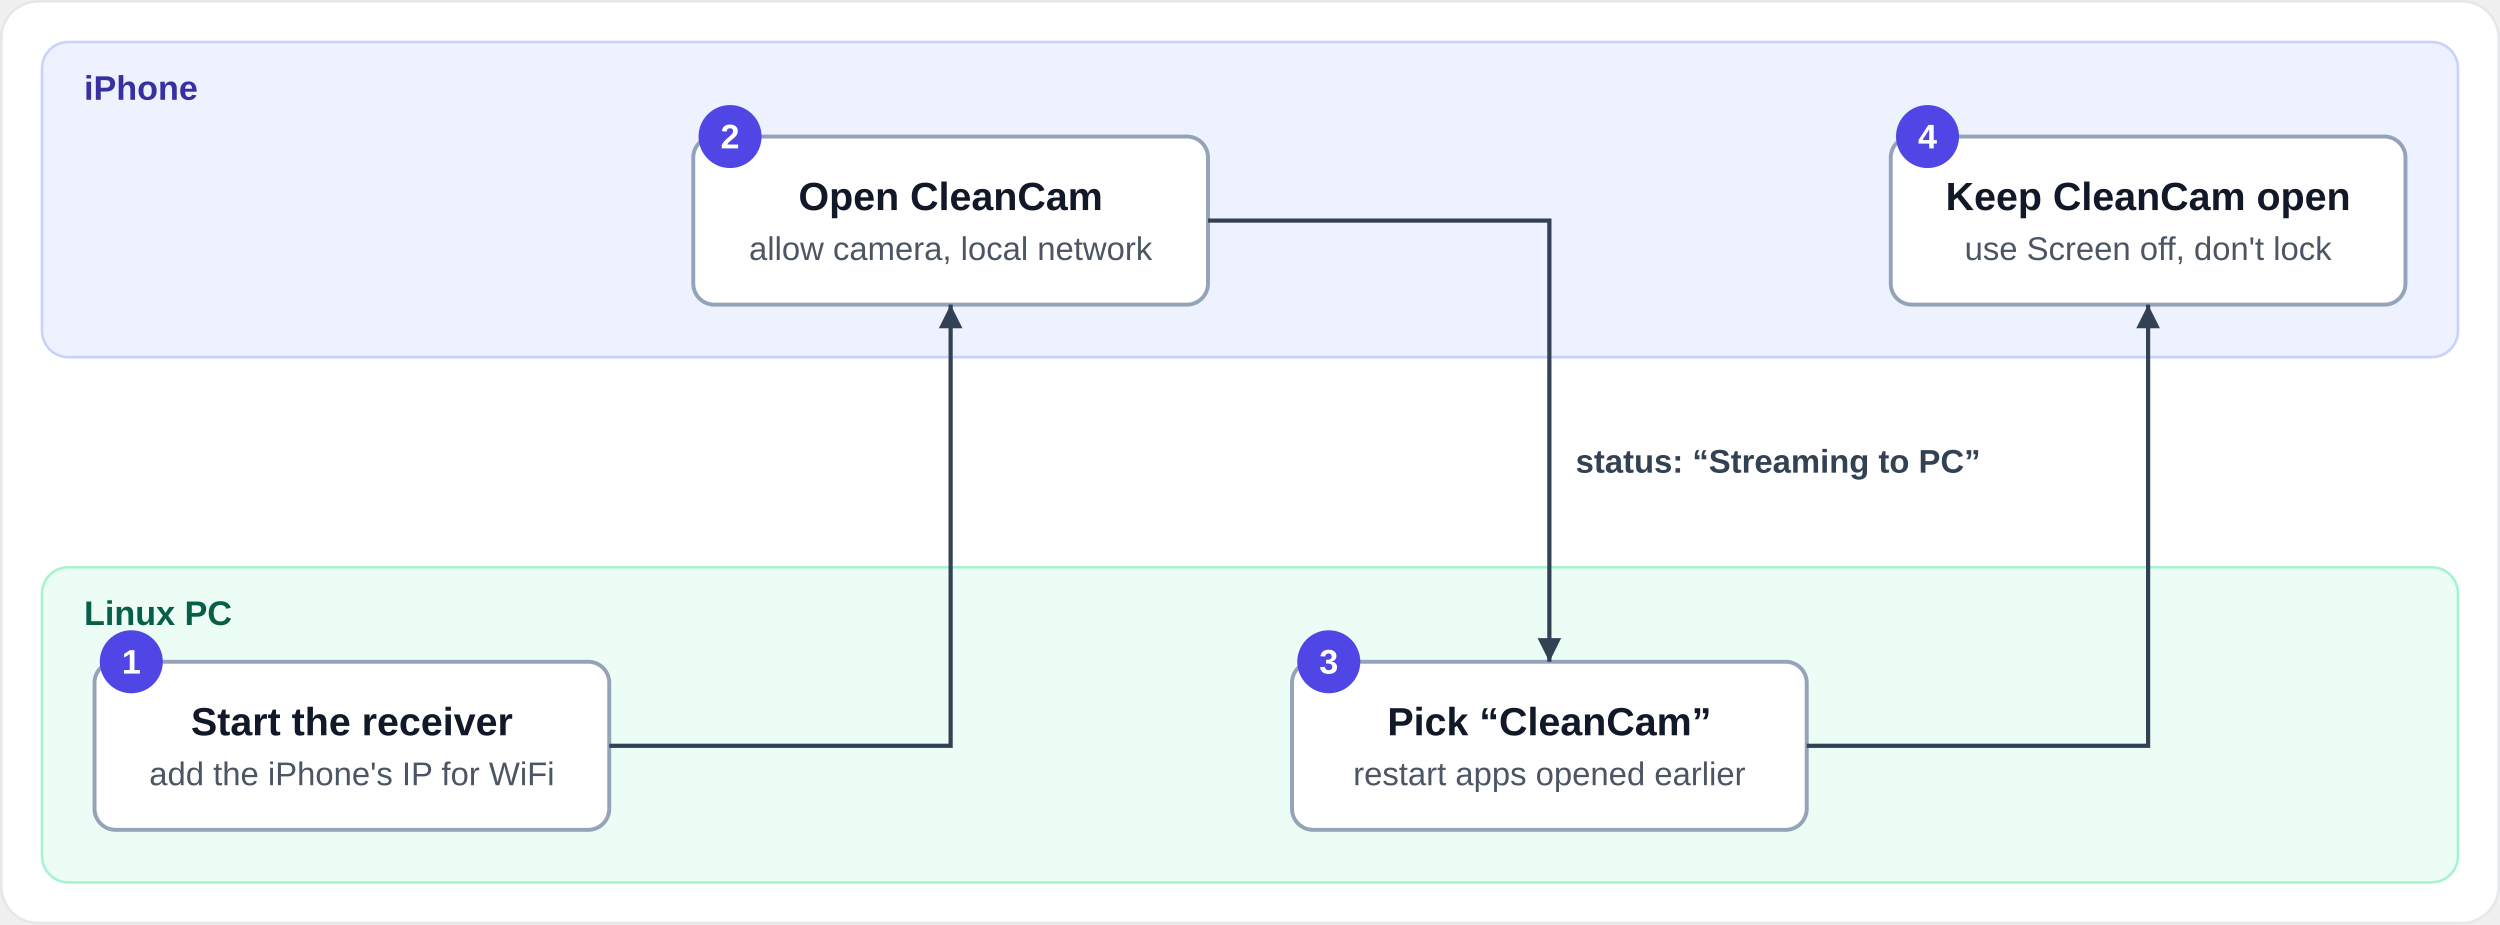
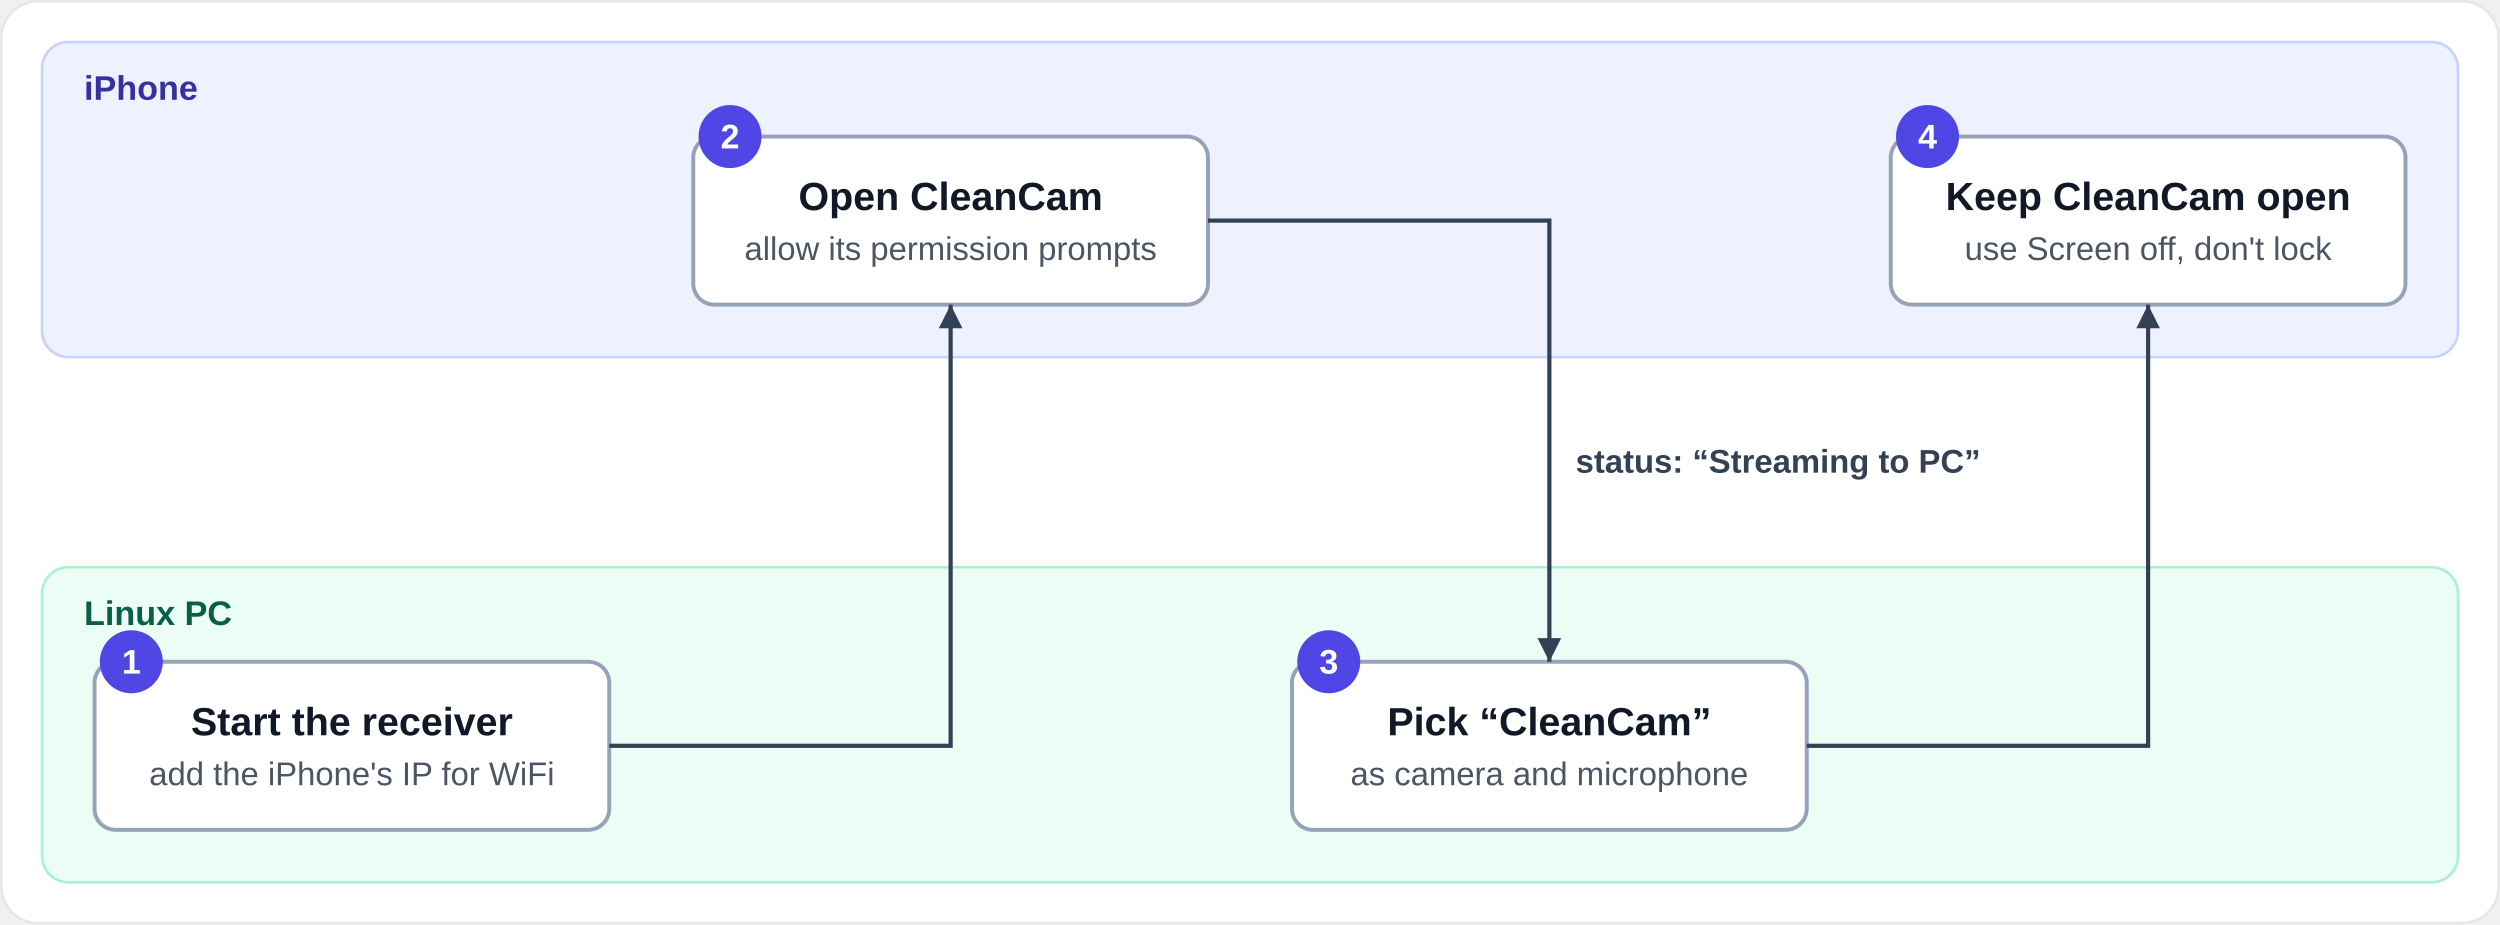
<svg xmlns="http://www.w3.org/2000/svg" width="952" height="352" viewBox="0 0 952 352">
  <style>
    text { font-family: 'Liberation Sans', Arial, Helvetica, sans-serif; }
    .bg { fill: #ffffff; stroke: #e5e7eb; }
    .lane-phone { fill: #eef2ff; stroke: #c7d2fe; }
    .lane-pc { fill: #ecfdf5; stroke: #a7f3d0; }
    .lane-label { font-size: 13px; font-weight: 700; }
    .phone { fill: #3730a3; }
    .pc { fill: #065f46; }
    .box { fill: #ffffff; stroke: #94a3b8; stroke-width: 1.5; }
    .badge { fill: #4f46e5; }
    .num { font-size: 13px; font-weight: 700; fill: #ffffff; }
    .title { font-size: 15px; font-weight: 700; fill: #111827; }
    .sub { font-size: 12.5px; fill: #4b5563; }
    .edge { fill: none; stroke: #334155; stroke-width: 1.6; }
    .label { font-size: 12.5px; font-weight: 700; fill: #334155; }
  </style>
  <defs>
    <marker id="arrow" viewBox="0 0 10 10" refX="10" refY="5" markerWidth="9" markerHeight="9" markerUnits="userSpaceOnUse" orient="auto">
      <path d="M0,0 L10,5 L0,10 z" fill="#334155" />
    </marker>
  </defs>
  <rect class="bg" x="0.5" y="0.5" width="951" height="351" rx="14" />
  <rect class="lane-phone" x="16" y="16" width="920" height="120" rx="10" />
  <text class="lane-label phone" x="32" y="38">iPhone</text>
  <rect class="lane-pc" x="16" y="216" width="920" height="120" rx="10" />
  <text class="lane-label pc" x="32" y="238">Linux PC</text>
  <rect class="box" x="36" y="252" width="196" height="64" rx="8" />
  <circle class="badge" cx="50" cy="252" r="12" />
  <text class="num" x="50" y="256.5" text-anchor="middle">1</text>
  <text class="title" x="134" y="280" text-anchor="middle">Start the receiver</text>
  <text class="sub" x="134" y="299" text-anchor="middle">add the iPhone's IP for WiFi</text>
  <rect class="box" x="264" y="52" width="196" height="64" rx="8" />
  <circle class="badge" cx="278" cy="52" r="12" />
  <text class="num" x="278" y="56.5" text-anchor="middle">2</text>
  <text class="title" x="362" y="80" text-anchor="middle">Open CleanCam</text>
-   <text class="sub" x="362" y="99" text-anchor="middle">allow camera, local network</text>
+   <text class="sub" x="362" y="99" text-anchor="middle">allow its permission prompts</text>
  <rect class="box" x="492" y="252" width="196" height="64" rx="8" />
  <circle class="badge" cx="506" cy="252" r="12" />
  <text class="num" x="506" y="256.5" text-anchor="middle">3</text>
  <text class="title" x="590" y="280" text-anchor="middle">Pick “CleanCam”</text>
-   <text class="sub" x="590" y="299" text-anchor="middle">restart apps opened earlier</text>
+   <text class="sub" x="590" y="299" text-anchor="middle">as camera and microphone</text>
  <rect class="box" x="720" y="52" width="196" height="64" rx="8" />
  <circle class="badge" cx="734" cy="52" r="12" />
  <text class="num" x="734" y="56.5" text-anchor="middle">4</text>
  <text class="title" x="818" y="80" text-anchor="middle">Keep CleanCam open</text>
  <text class="sub" x="818" y="99" text-anchor="middle">use Screen off, don't lock</text>
  <path class="edge" d="M232,284 H362 V116" marker-end="url(#arrow)" />
  <path class="edge" d="M460,84 H590 V252" marker-end="url(#arrow)" />
  <text class="label" x="600" y="180">status: “Streaming to PC”</text>
  <path class="edge" d="M688,284 H818 V116" marker-end="url(#arrow)" />
</svg>
